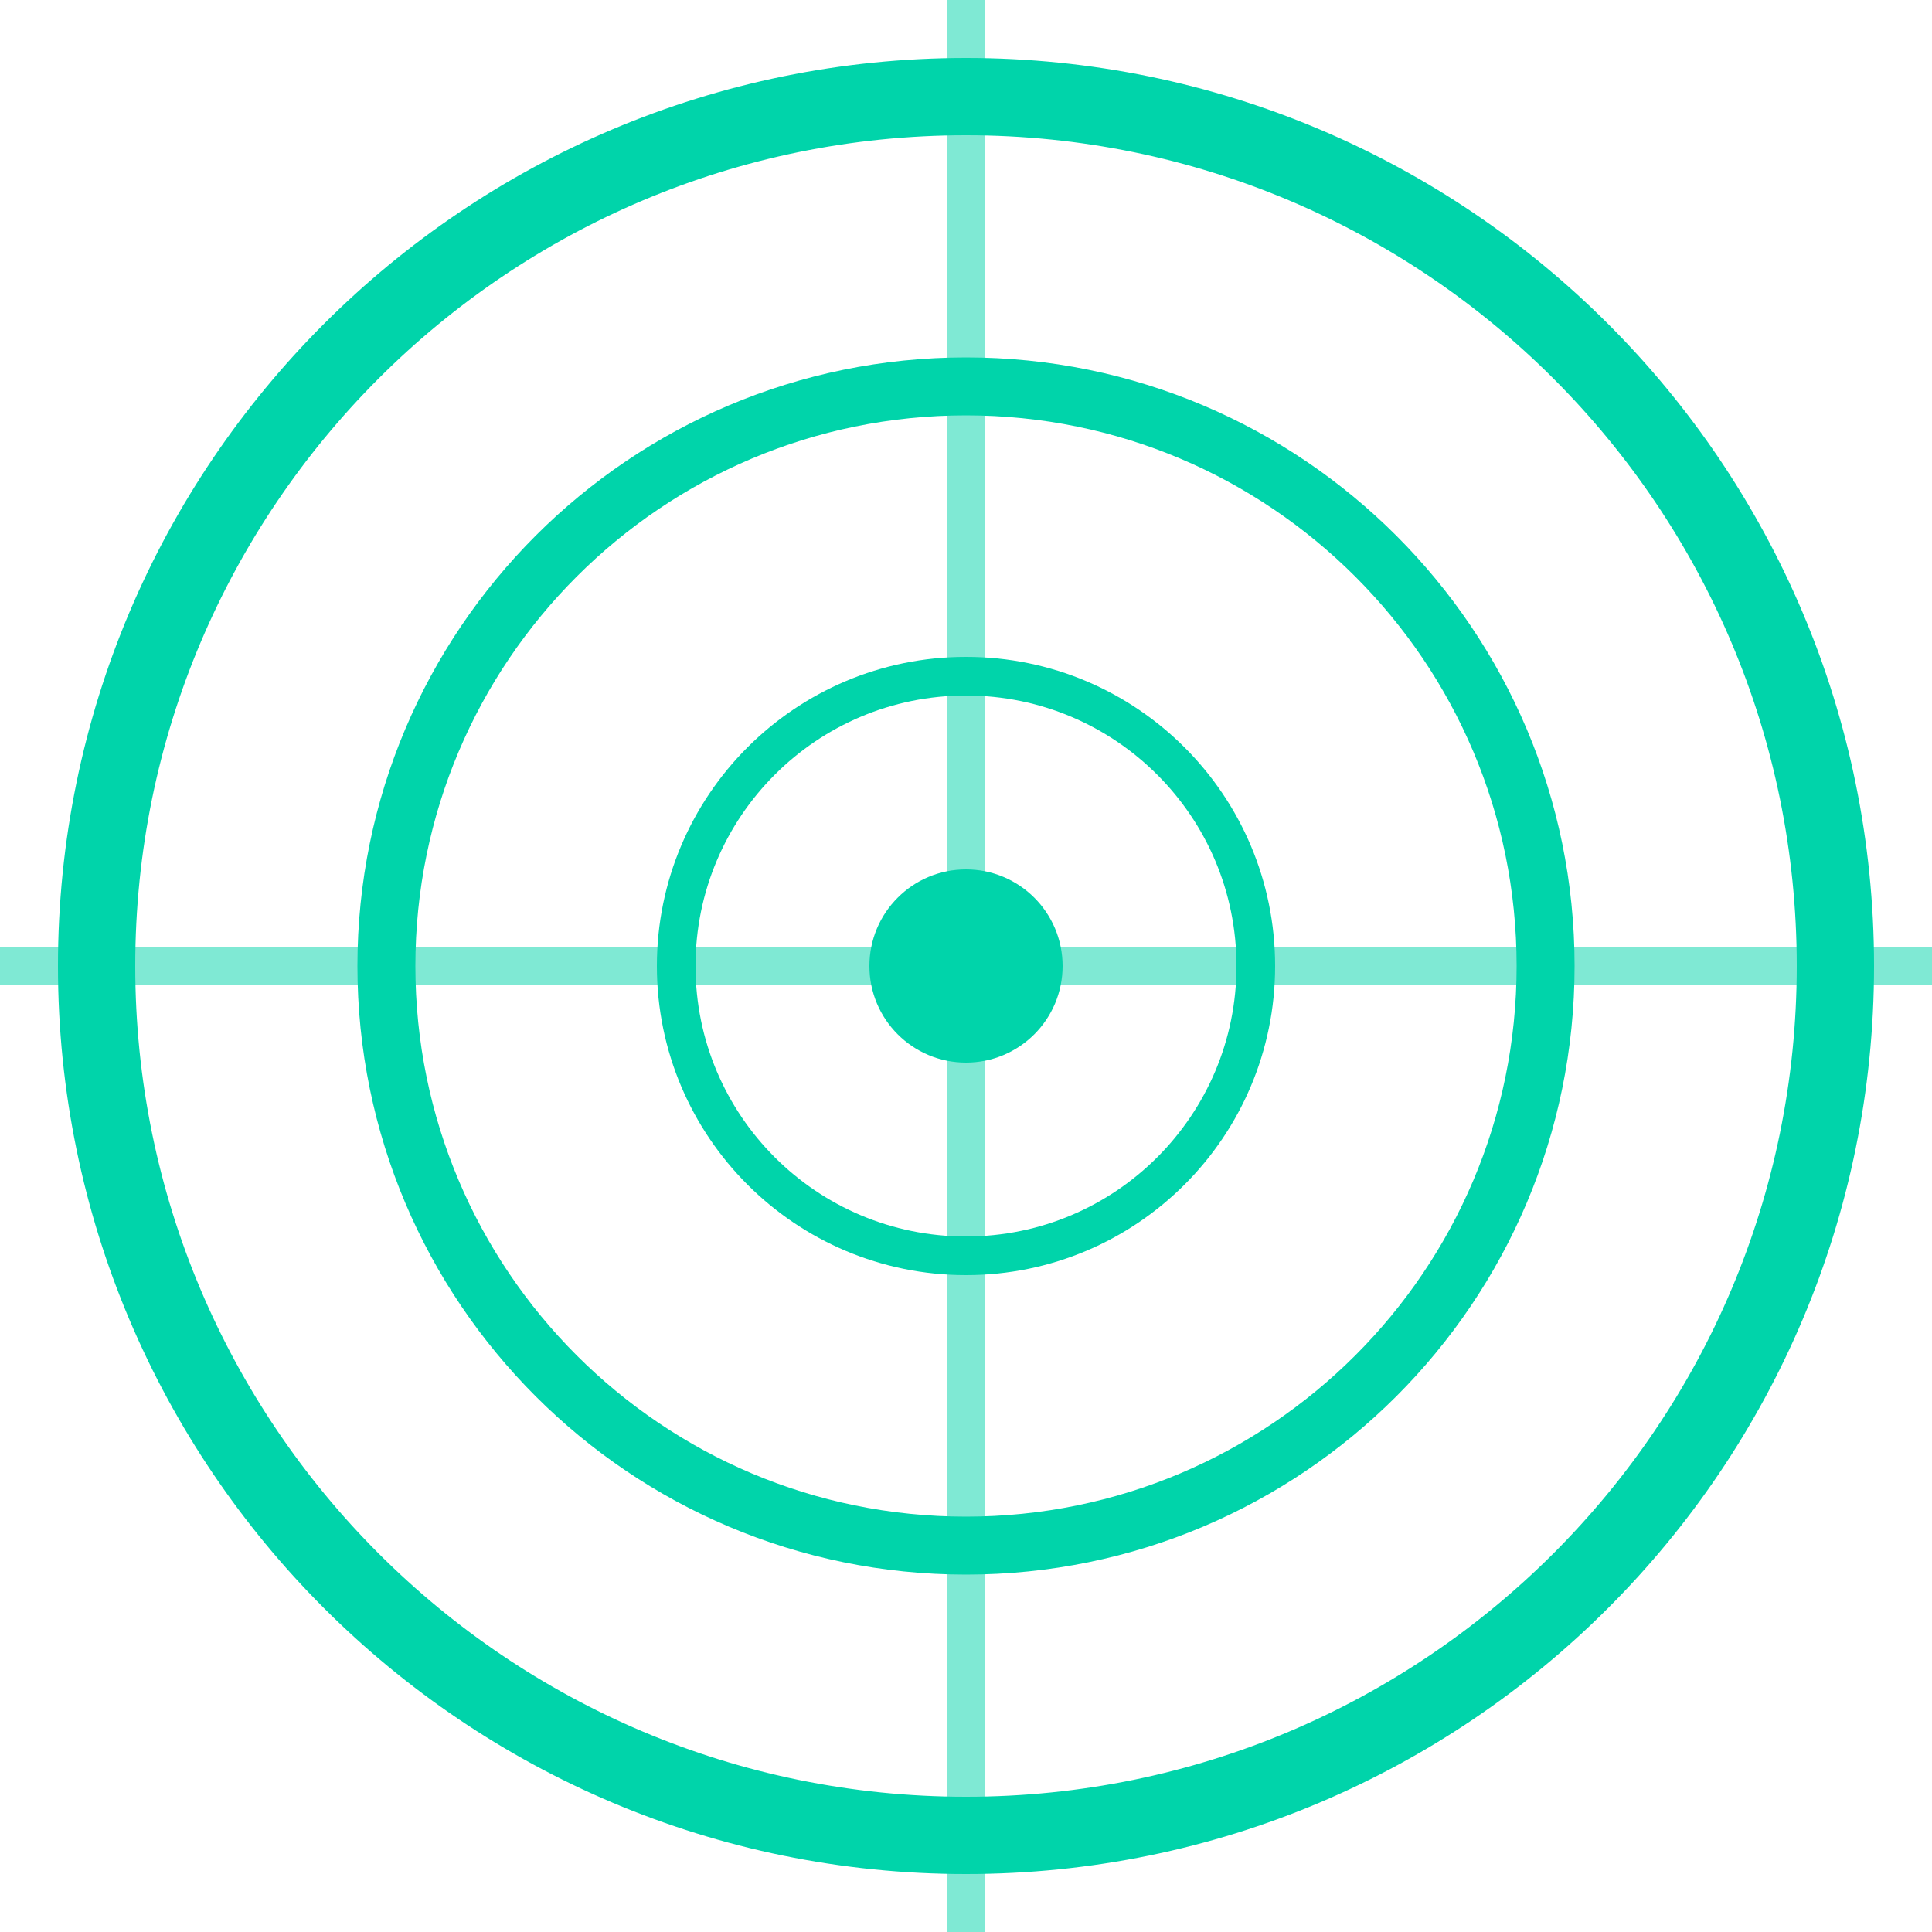
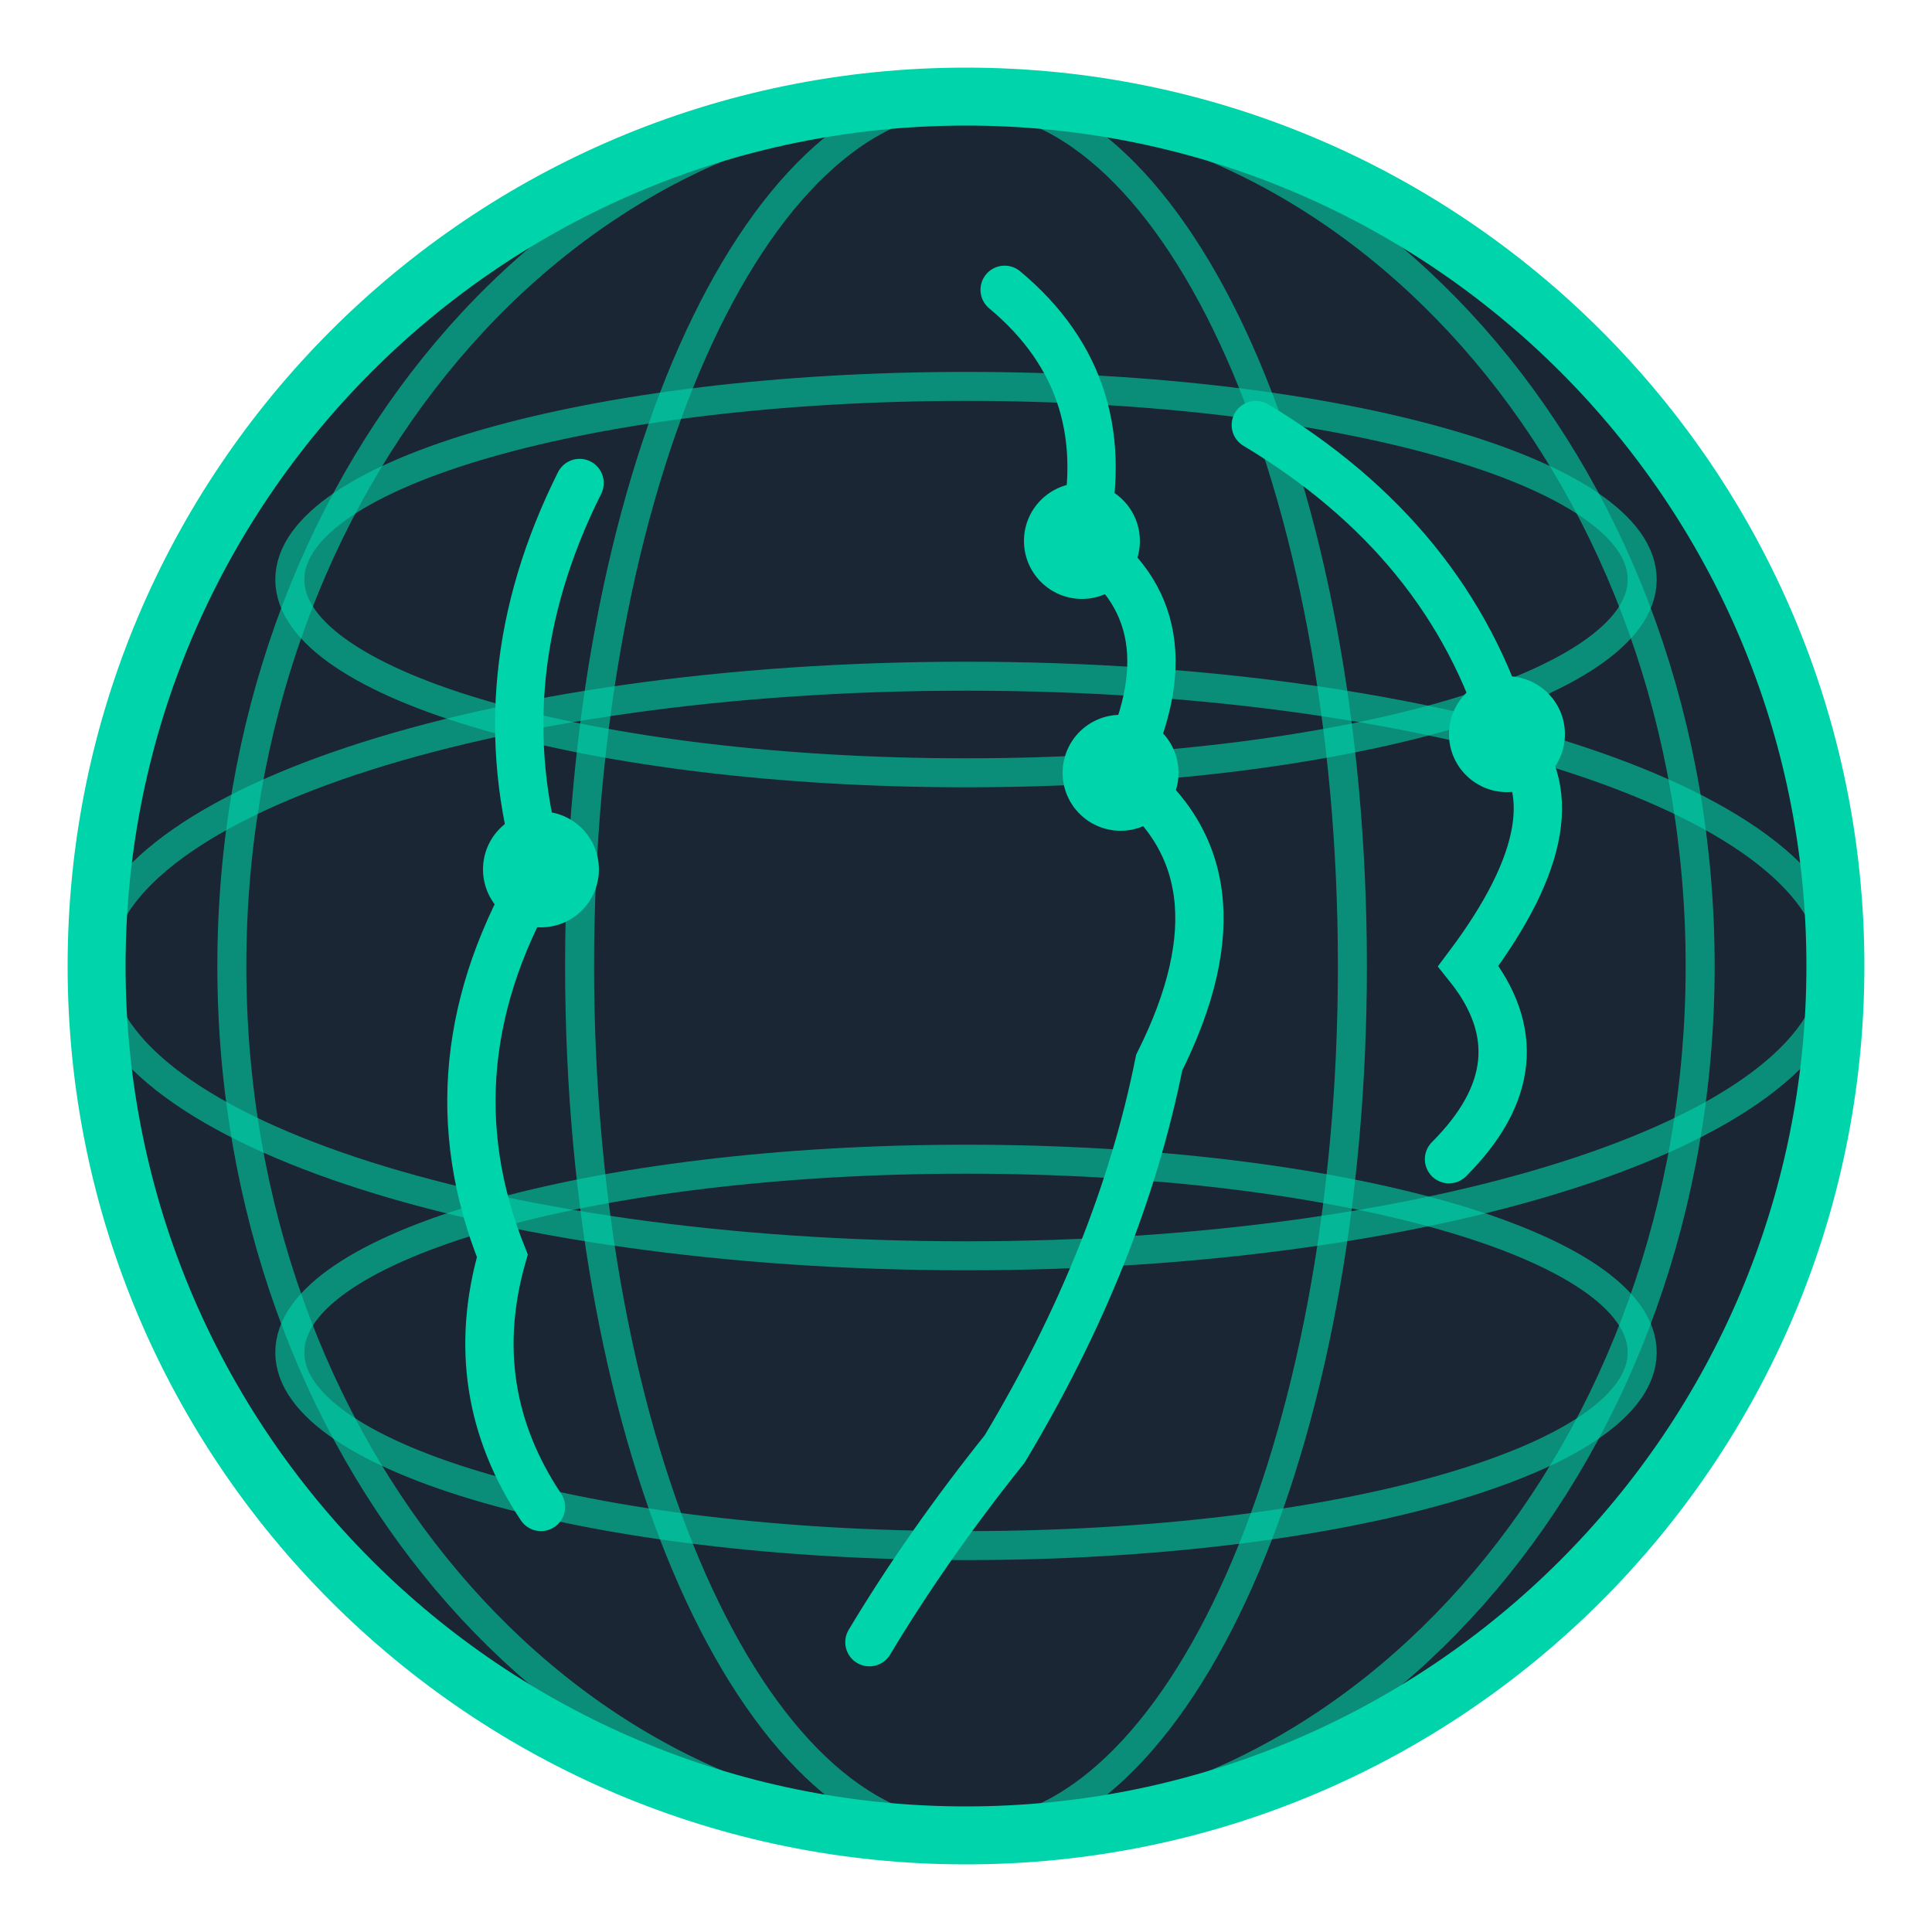
<svg xmlns="http://www.w3.org/2000/svg" viewBox="0 0 100 100">
-   <circle cx="50" cy="50" r="45" fill="none" stroke="#00d4aa" stroke-width="4" />
-   <circle cx="50" cy="50" r="30" fill="none" stroke="#00d4aa" stroke-width="3" />
-   <circle cx="50" cy="50" r="15" fill="none" stroke="#00d4aa" stroke-width="2" />
-   <circle cx="50" cy="50" r="5" fill="#00d4aa" />
-   <line x1="50" y1="0" x2="50" y2="100" stroke="#00d4aa" stroke-width="2" opacity="0.5" />
-   <line x1="0" y1="50" x2="100" y2="50" stroke="#00d4aa" stroke-width="2" opacity="0.5" />
+   <circle cx="50" cy="50" r="45" fill="#1a2633" />
+   <circle cx="50" cy="50" r="45" fill="none" stroke="#00d4aa" stroke-width="3" />
+   <ellipse cx="50" cy="50" rx="45" ry="15" fill="none" stroke="#00d4aa" stroke-width="1.5" opacity="0.6" />
+   <ellipse cx="50" cy="30" rx="35" ry="10" fill="none" stroke="#00d4aa" stroke-width="1.5" opacity="0.6" />
+   <ellipse cx="50" cy="70" rx="35" ry="10" fill="none" stroke="#00d4aa" stroke-width="1.5" opacity="0.6" />
+   <ellipse cx="50" cy="50" rx="20" ry="45" fill="none" stroke="#00d4aa" stroke-width="1.5" opacity="0.6" />
+   <ellipse cx="50" cy="50" rx="38" ry="45" fill="none" stroke="#00d4aa" stroke-width="1.5" opacity="0.6" />
+   <path d="M52 15 Q58 20 56 28 Q62 32 58 40 Q65 45 60 55 Q58 65 52 75 Q48 80 45 85" fill="none" stroke="#00d4aa" stroke-width="2.5" stroke-linecap="round" />
+   <path d="M30 25 Q25 35 28 45 Q22 55 26 65 Q24 72 28 78" fill="none" stroke="#00d4aa" stroke-width="2.5" stroke-linecap="round" />
+   <path d="M65 22 Q75 28 78 38 Q82 42 76 50 Q80 55 75 60" fill="none" stroke="#00d4aa" stroke-width="2.5" stroke-linecap="round" />
+   <circle cx="56" cy="28" r="3" fill="#00d4aa" />
+   <circle cx="58" cy="40" r="3" fill="#00d4aa" />
+   <circle cx="28" cy="45" r="3" fill="#00d4aa" />
+   <circle cx="78" cy="38" r="3" fill="#00d4aa" />
</svg>
